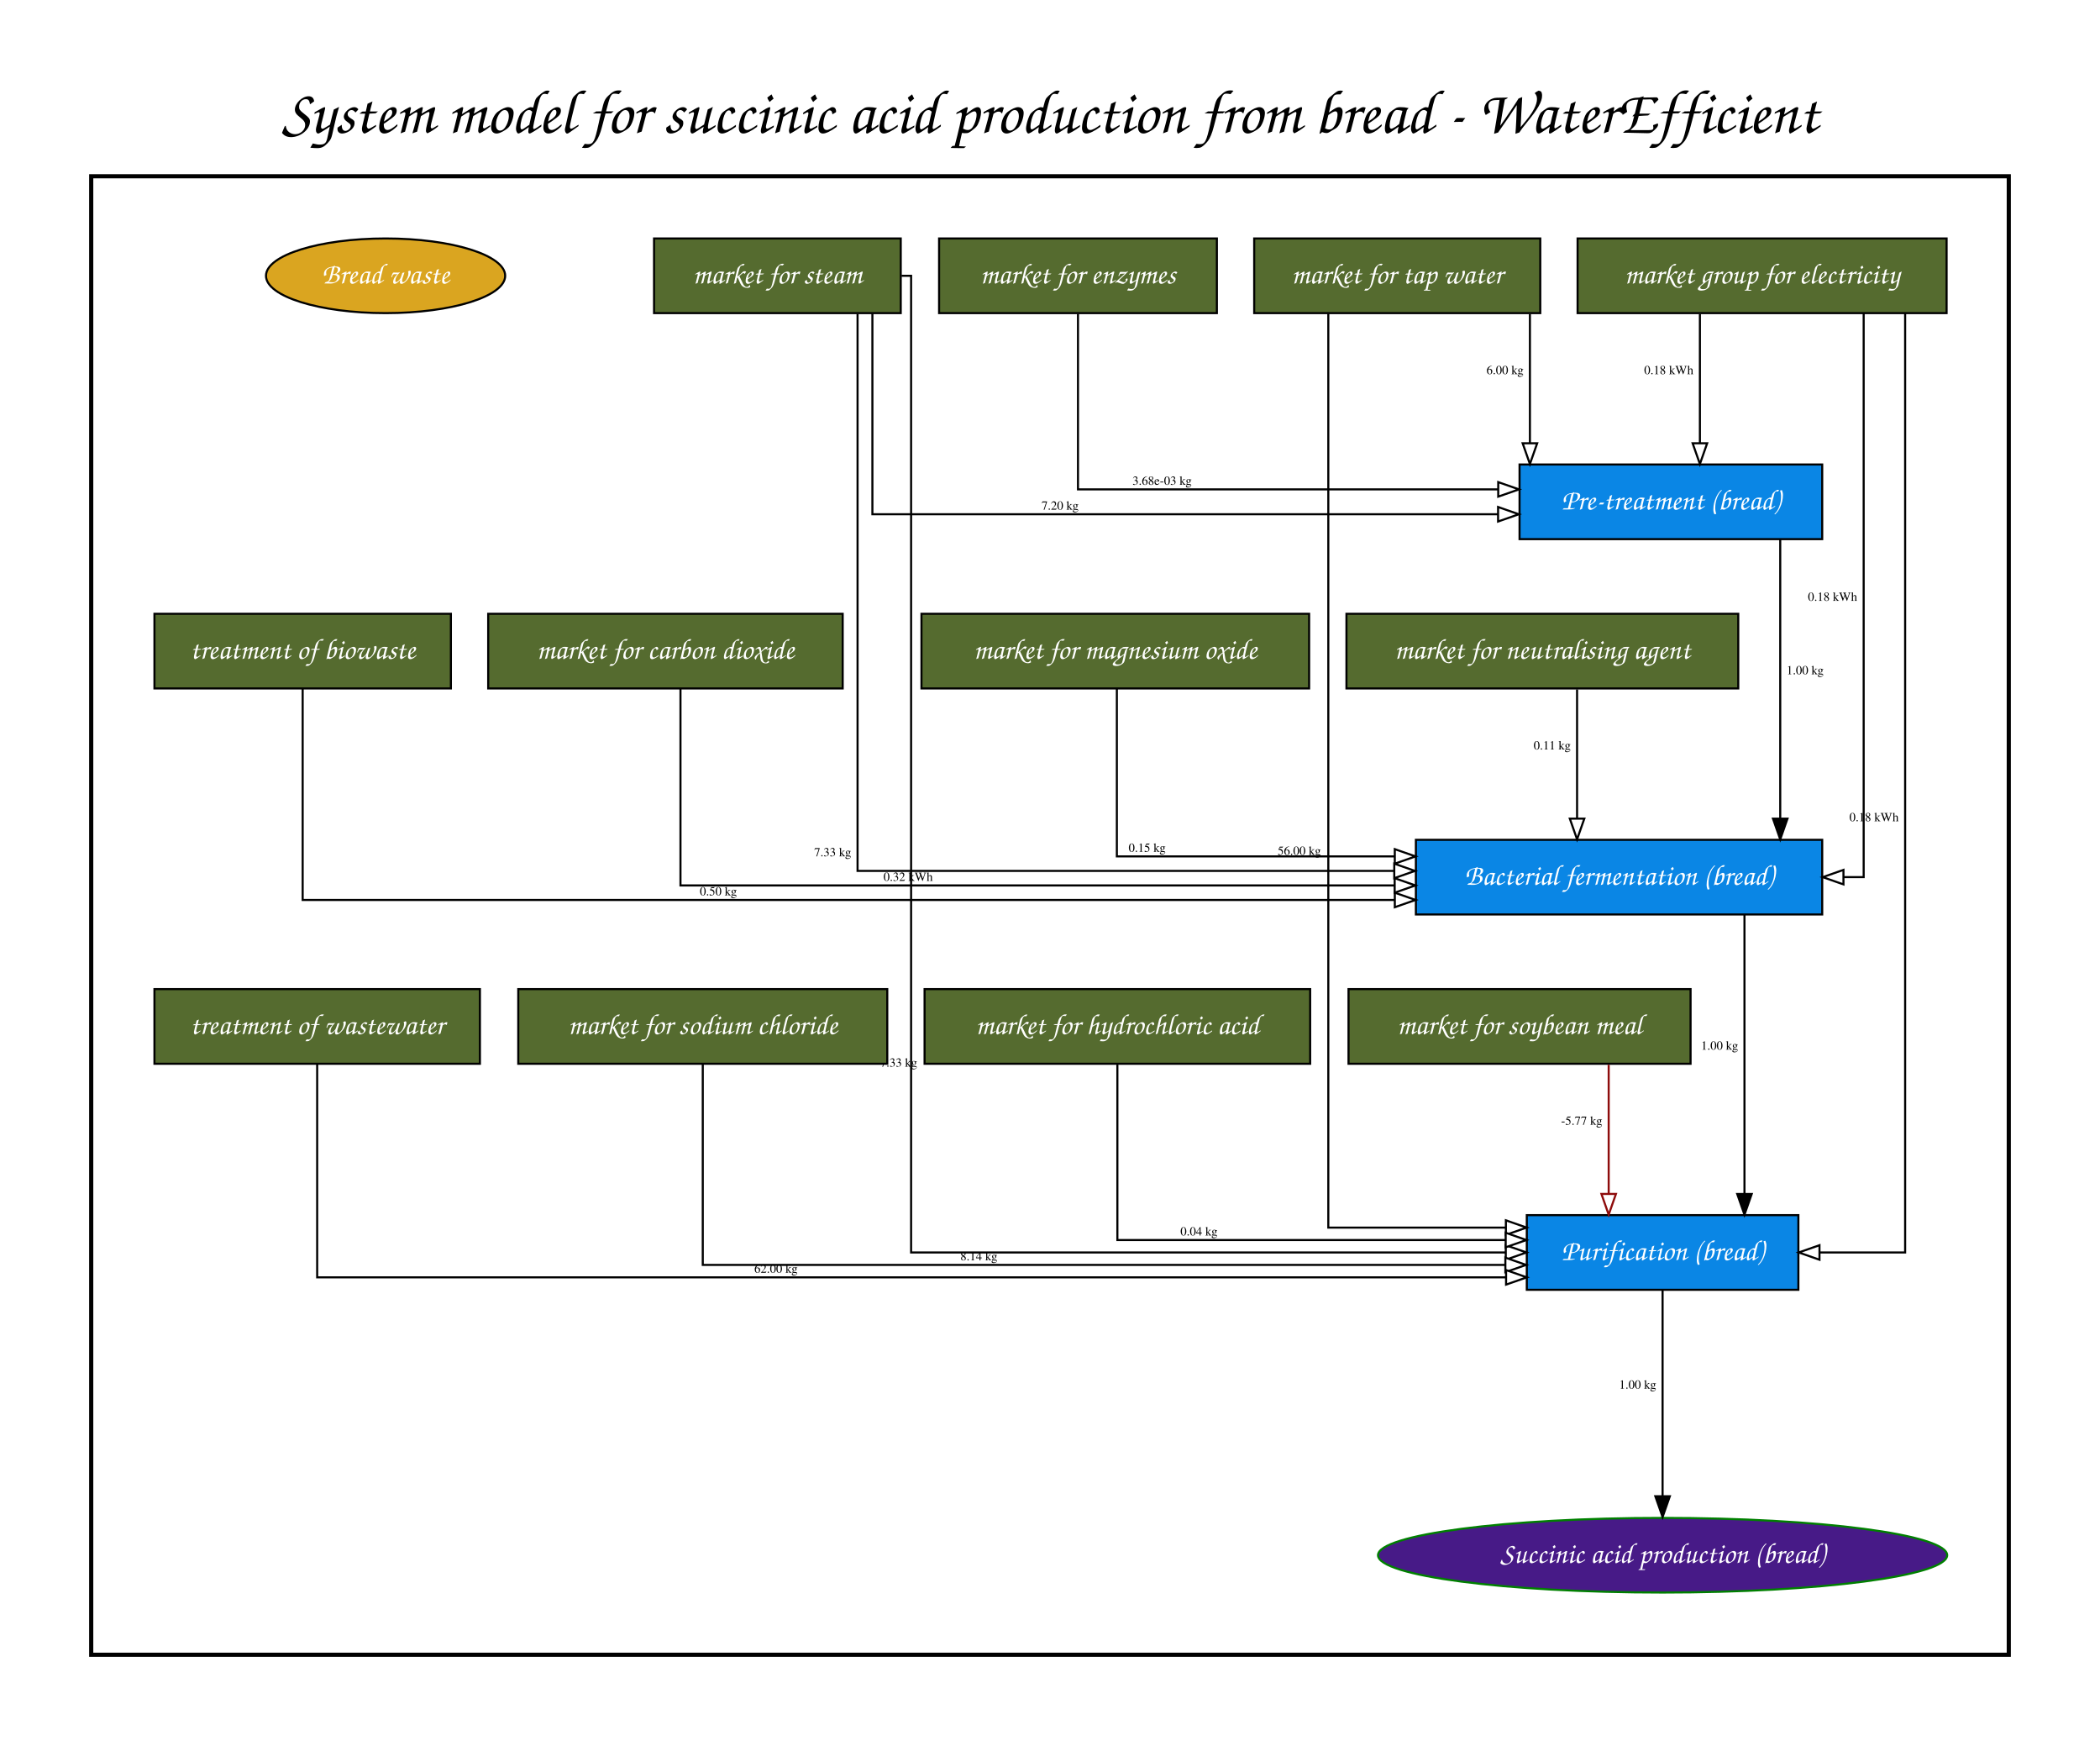
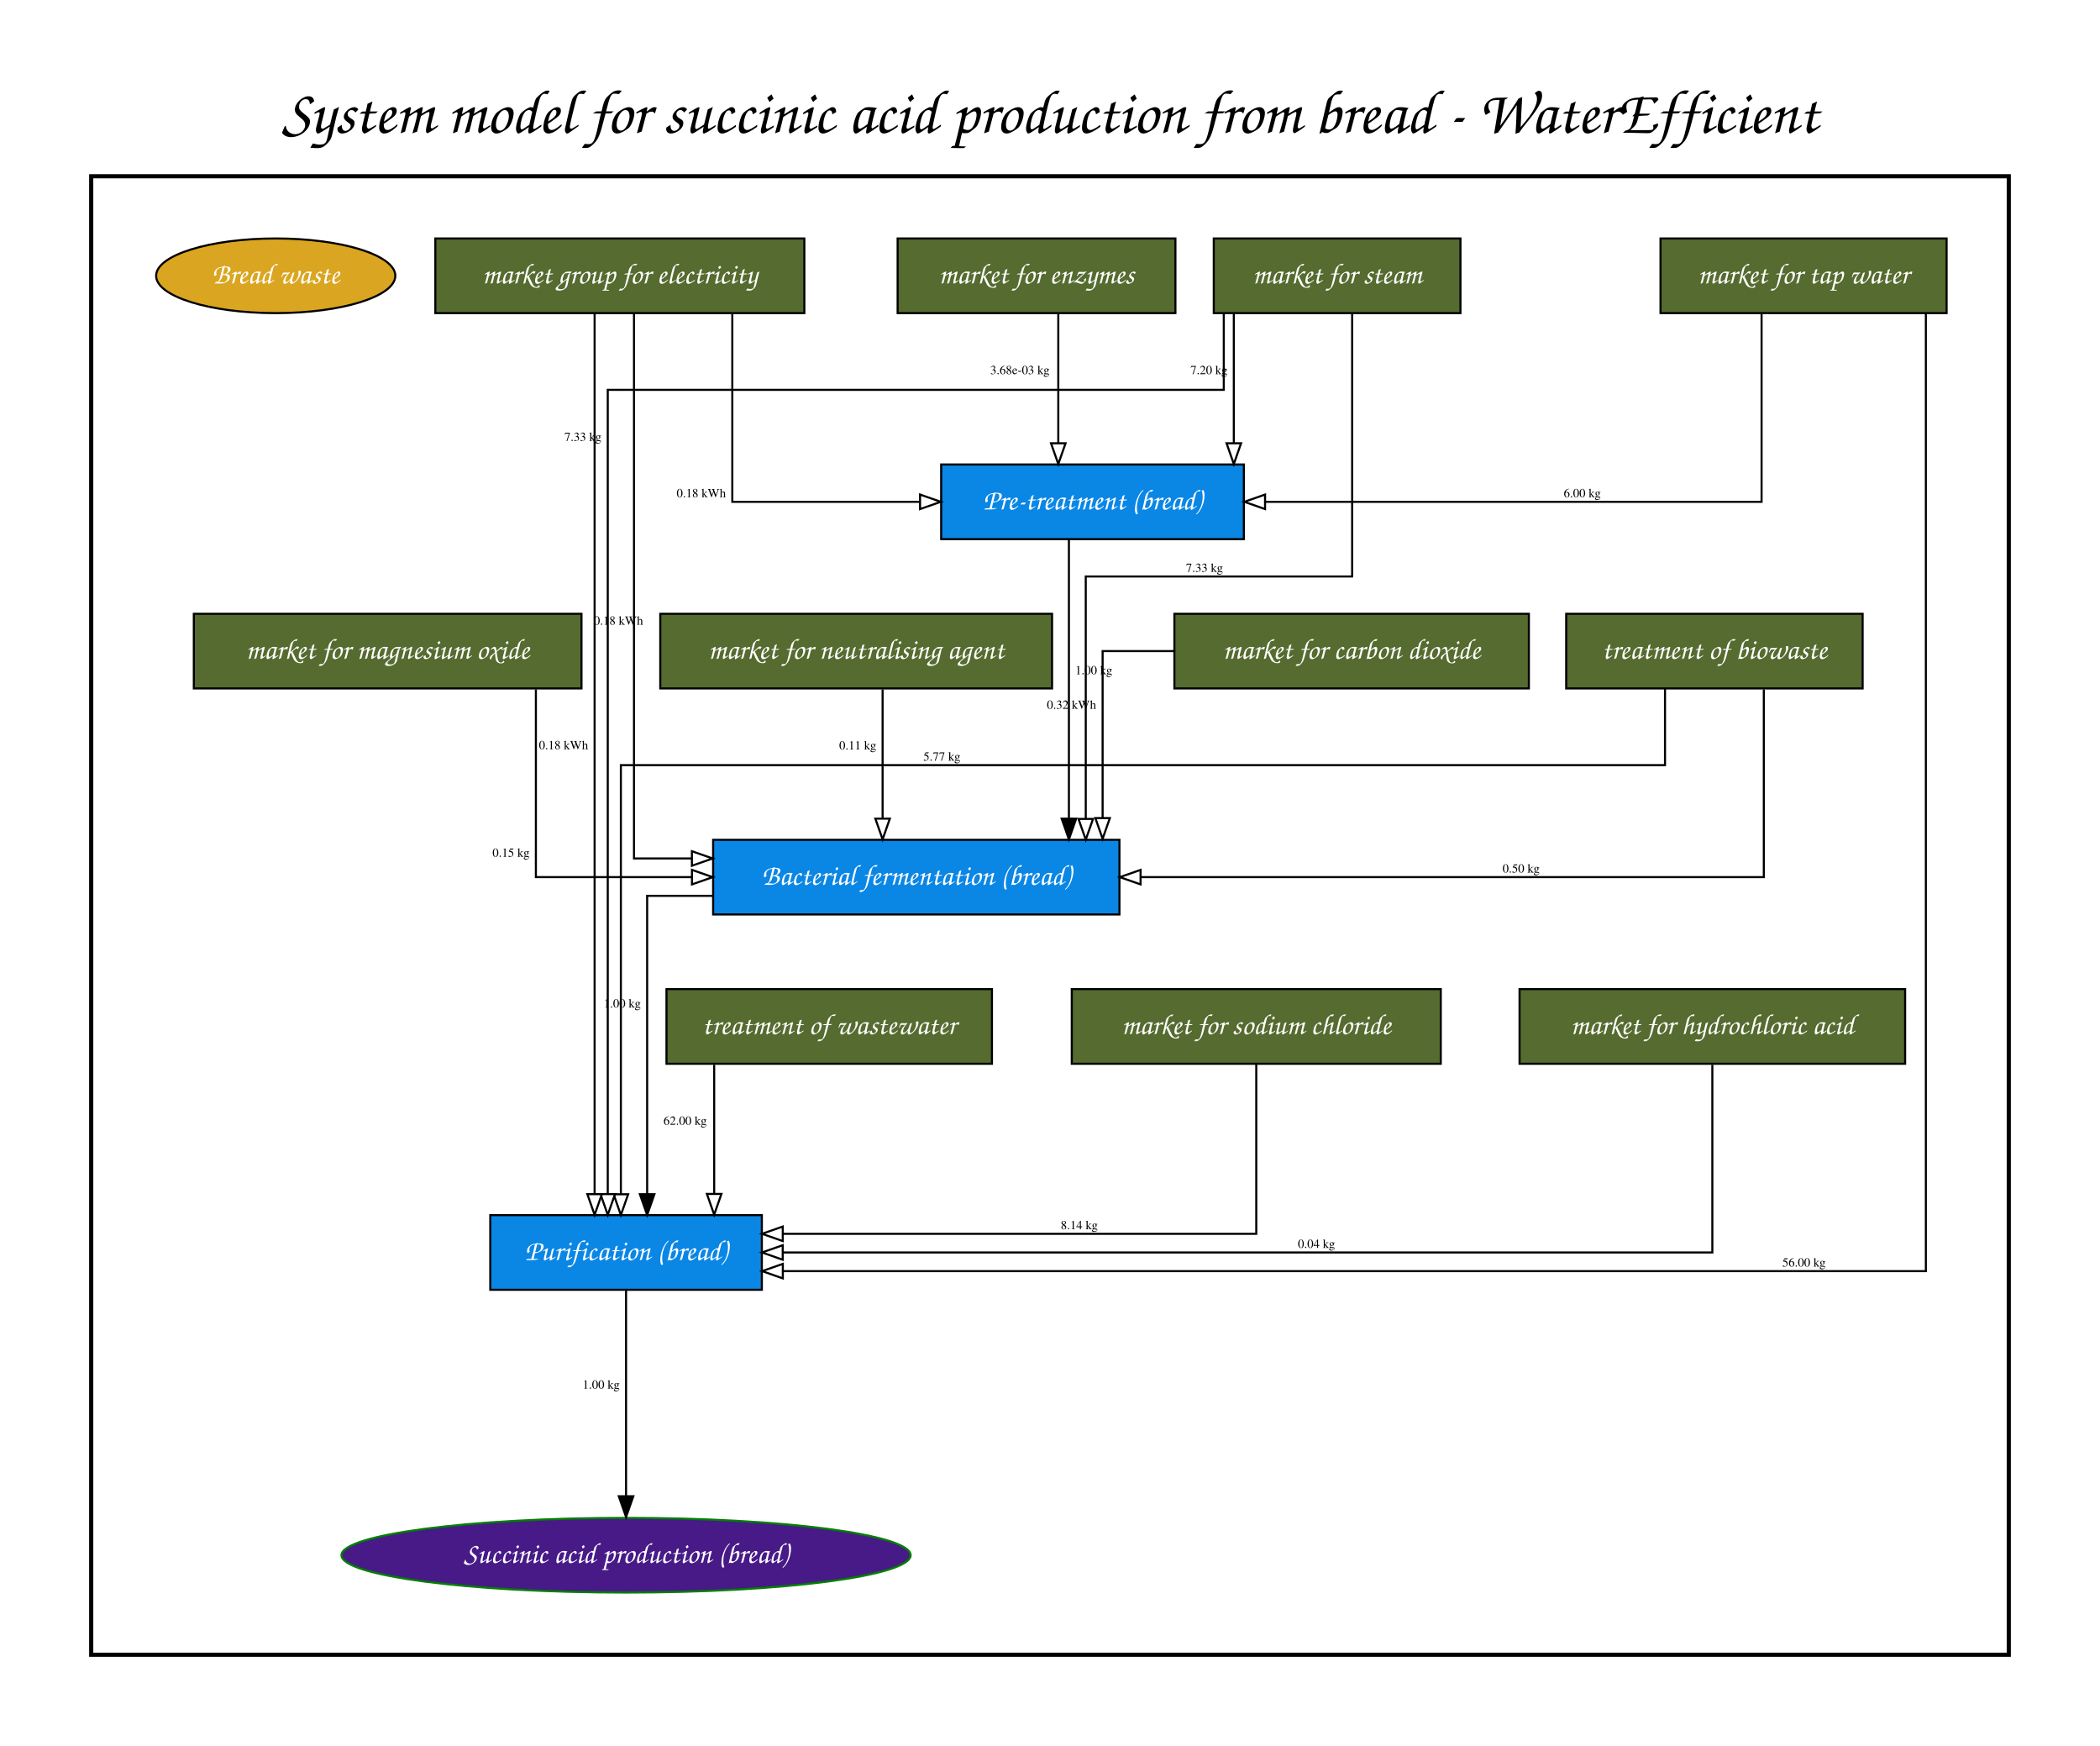
<svg xmlns="http://www.w3.org/2000/svg" width="1013pt" height="842pt" viewBox="0.00 0.00 1013.00 842.00">
  <g id="graph0" class="graph" transform="scale(1 1) rotate(0) translate(36 806)">
    <polygon fill="white" stroke="transparent" points="-36,36 -36,-806 977,-806 977,36 -36,36" />
    <text text-anchor="middle" x="470.5" y="-742" font-family="Comic Sans MS" font-size="30.00">System model for succinic acid production from bread - WaterEfficient</text>
    <g id="clust1" class="cluster">
      <polygon fill="none" stroke="black" stroke-width="2" points="8,-8 8,-721 933,-721 933,-8 8,-8" />
    </g>
    <g id="node1" class="node">
-       <polygon fill="darkolivegreen" stroke="black" points="551,-691 417,-691 417,-655 551,-655 551,-691" />
-       <text text-anchor="middle" x="484" y="-669.3" font-family="Comic Sans MS" font-size="14.00" fill="white">market for enzymes</text>
+       <polygon fill="darkolivegreen" stroke="black" points="862.5,-510 719.5,-510 719.5,-474 862.5,-474 862.5,-510" />
+       <text text-anchor="middle" x="791" y="-488.3" font-family="Comic Sans MS" font-size="14.00" fill="white">treatment of biowaste</text>
+     </g>
+     <g id="node13" class="node">
+       <polygon fill="#0a86e5" stroke="black" points="331.5,-220 200.5,-220 200.5,-184 331.5,-184 331.5,-220" />
+       <text text-anchor="middle" x="266" y="-198.3" font-family="Comic Sans MS" font-size="14.00" fill="white">Purification (bread)</text>
+     </g>
+     <g id="edge2" class="edge">
+       <path fill="none" stroke="black" d="M767.17,-473.99C767.17,-457.95 767.17,-437 767.17,-437 767.17,-437 263.5,-437 263.5,-437 263.5,-437 263.5,-230.05 263.5,-230.05" />
+       <polygon fill="white" stroke="black" points="267,-230.05 263.5,-220.05 260,-230.05 267,-230.05" />
+       <text text-anchor="middle" x="418.35" y="-439.2" font-family="Times,serif" font-size="6.00">5.77 kg</text>
+     </g>
+     <g id="node14" class="node">
+       <polygon fill="#0a86e5" stroke="black" points="504,-401 308,-401 308,-365 504,-365 504,-401" />
+       <text text-anchor="middle" x="406" y="-379.3" font-family="Comic Sans MS" font-size="14.00" fill="white">Bacterial fermentation (bread)</text>
+     </g>
+     <g id="edge10" class="edge">
+       <path fill="none" stroke="black" d="M814.83,-473.51C814.83,-442.41 814.83,-383 814.83,-383 814.83,-383 514.19,-383 514.19,-383" />
+       <polygon fill="white" stroke="black" points="514.19,-379.5 504.19,-383 514.19,-386.5 514.19,-379.5" />
+       <text text-anchor="middle" x="697.76" y="-385.2" font-family="Times,serif" font-size="6.00">0.50 kg</text>
+     </g>
+     <g id="node2" class="node">
+       <polygon fill="darkolivegreen" stroke="black" points="883,-329 697,-329 697,-293 883,-293 883,-329" />
+       <text text-anchor="middle" x="790" y="-307.3" font-family="Comic Sans MS" font-size="14.00" fill="white">market for hydrochloric acid</text>
+     </g>
+     <g id="edge3" class="edge">
+       <path fill="none" stroke="black" d="M790,-292.51C790,-261.41 790,-202 790,-202 790,-202 341.57,-202 341.57,-202" />
+       <polygon fill="white" stroke="black" points="341.57,-198.5 331.57,-202 341.57,-205.5 341.57,-198.5" />
+       <text text-anchor="middle" x="599.04" y="-204.2" font-family="Times,serif" font-size="6.00">0.04 kg</text>
+     </g>
+     <g id="node3" class="node">
+       <polygon fill="darkolivegreen" stroke="black" points="668.5,-691 549.5,-691 549.5,-655 668.5,-655 668.5,-691" />
+       <text text-anchor="middle" x="609" y="-669.3" font-family="Comic Sans MS" font-size="14.00" fill="white">market for steam</text>
+     </g>
+     <g id="edge5" class="edge">
+       <path fill="none" stroke="black" d="M554.33,-654.99C554.33,-638.95 554.33,-618 554.33,-618 554.33,-618 257.17,-618 257.17,-618 257.17,-618 257.17,-230.14 257.17,-230.14" />
+       <polygon fill="white" stroke="black" points="260.67,-230.14 257.17,-220.14 253.67,-230.14 260.67,-230.14" />
+       <text text-anchor="middle" x="245.17" y="-593.35" font-family="Times,serif" font-size="6.00">7.33 kg</text>
+     </g>
+     <g id="edge16" class="edge">
+       <path fill="none" stroke="black" d="M616.25,-654.93C616.25,-616.06 616.25,-528 616.25,-528 616.25,-528 487.75,-528 487.75,-528 487.75,-528 487.75,-411.07 487.75,-411.07" />
+       <polygon fill="white" stroke="black" points="491.25,-411.07 487.75,-401.07 484.25,-411.07 491.25,-411.07" />
+       <text text-anchor="middle" x="545" y="-530.2" font-family="Times,serif" font-size="6.00">7.33 kg</text>
+     </g>
+     <g id="node15" class="node">
+       <polygon fill="#0a86e5" stroke="black" points="564,-582 418,-582 418,-546 564,-546 564,-582" />
+       <text text-anchor="middle" x="491" y="-560.3" font-family="Comic Sans MS" font-size="14.00" fill="white">Pre-treatment (bread)</text>
+     </g>
+     <g id="edge20" class="edge">
+       <path fill="none" stroke="black" d="M559.17,-654.51C559.17,-654.51 559.17,-592.22 559.17,-592.22" />
+       <polygon fill="white" stroke="black" points="562.67,-592.22 559.17,-582.22 555.67,-592.22 562.67,-592.22" />
+       <text text-anchor="middle" x="547.17" y="-625.56" font-family="Times,serif" font-size="6.00">7.20 kg</text>
+     </g>
+     <g id="node4" class="node">
+       <polygon fill="darkolivegreen" stroke="black" points="659,-329 481,-329 481,-293 659,-293 659,-329" />
+       <text text-anchor="middle" x="570" y="-307.3" font-family="Comic Sans MS" font-size="14.00" fill="white">market for sodium chloride</text>
+     </g>
+     <g id="edge6" class="edge">
+       <path fill="none" stroke="black" d="M570,-292.66C570,-263.79 570,-211 570,-211 570,-211 341.59,-211 341.59,-211" />
+       <polygon fill="white" stroke="black" points="341.59,-207.5 331.59,-211 341.59,-214.5 341.59,-207.5" />
+       <text text-anchor="middle" x="484.62" y="-213.2" font-family="Times,serif" font-size="6.00">8.14 kg</text>
+     </g>
+     <g id="node5" class="node">
+       <polygon fill="darkolivegreen" stroke="black" points="903,-691 765,-691 765,-655 903,-655 903,-691" />
+       <text text-anchor="middle" x="834" y="-669.3" font-family="Comic Sans MS" font-size="14.00" fill="white">market for tap water</text>
+     </g>
+     <g id="edge7" class="edge">
+       <path fill="none" stroke="black" d="M893,-654.77C893,-567.09 893,-193 893,-193 893,-193 341.62,-193 341.62,-193" />
+       <polygon fill="white" stroke="black" points="341.62,-189.5 331.62,-193 341.62,-196.5 341.62,-189.5" />
+       <text text-anchor="middle" x="834.19" y="-195.2" font-family="Times,serif" font-size="6.00">56.00 kg</text>
+     </g>
+     <g id="edge19" class="edge">
+       <path fill="none" stroke="black" d="M813.75,-654.51C813.75,-623.41 813.75,-564 813.75,-564 813.75,-564 574.24,-564 574.24,-564" />
+       <polygon fill="white" stroke="black" points="574.24,-560.5 564.24,-564 574.24,-567.5 574.24,-560.5" />
+       <text text-anchor="middle" x="727.25" y="-566.2" font-family="Times,serif" font-size="6.00">6.00 kg</text>
+     </g>
+     <g id="node6" class="node">
+       <polygon fill="darkolivegreen" stroke="black" points="442.5,-329 285.5,-329 285.5,-293 442.5,-293 442.5,-329" />
+       <text text-anchor="middle" x="364" y="-307.3" font-family="Comic Sans MS" font-size="14.00" fill="white">treatment of wastewater</text>
+     </g>
+     <g id="edge8" class="edge">
+       <path fill="none" stroke="black" d="M308.5,-292.51C308.5,-292.51 308.5,-230.22 308.5,-230.22" />
+       <polygon fill="white" stroke="black" points="312,-230.22 308.5,-220.22 305,-230.22 312,-230.22" />
+       <text text-anchor="middle" x="294.5" y="-263.56" font-family="Times,serif" font-size="6.00">62.00 kg</text>
+     </g>
+     <g id="node7" class="node">
+       <polygon fill="darkolivegreen" stroke="black" points="352,-691 174,-691 174,-655 352,-655 352,-691" />
+       <text text-anchor="middle" x="263" y="-669.3" font-family="Comic Sans MS" font-size="14.00" fill="white">market group for electricity</text>
+     </g>
+     <g id="edge9" class="edge">
+       <path fill="none" stroke="black" d="M250.83,-654.82C250.83,-654.82 250.83,-230.12 250.83,-230.12" />
+       <polygon fill="white" stroke="black" points="254.33,-230.12 250.83,-220.12 247.33,-230.12 254.33,-230.12" />
+       <text text-anchor="middle" x="235.83" y="-444.67" font-family="Times,serif" font-size="6.00">0.18 kWh</text>
+     </g>
+     <g id="edge13" class="edge">
+       <path fill="none" stroke="black" d="M269.83,-654.99C269.83,-592.98 269.83,-392 269.83,-392 269.83,-392 297.76,-392 297.76,-392" />
+       <polygon fill="white" stroke="black" points="297.76,-395.5 307.76,-392 297.76,-388.5 297.76,-395.5" />
+       <text text-anchor="middle" x="262.33" y="-504.73" font-family="Times,serif" font-size="6.00">0.18 kWh</text>
+     </g>
+     <g id="edge18" class="edge">
+       <path fill="none" stroke="black" d="M317.25,-654.51C317.25,-623.41 317.25,-564 317.25,-564 317.25,-564 407.82,-564 407.82,-564" />
+       <polygon fill="white" stroke="black" points="407.82,-567.5 417.82,-564 407.82,-560.5 407.82,-567.5" />
+       <text text-anchor="middle" x="302.28" y="-566.2" font-family="Times,serif" font-size="6.00">0.18 kWh</text>
+     </g>
+     <g id="node8" class="node">
+       <polygon fill="darkolivegreen" stroke="black" points="471.5,-510 282.5,-510 282.5,-474 471.5,-474 471.5,-510" />
+       <text text-anchor="middle" x="377" y="-488.3" font-family="Comic Sans MS" font-size="14.00" fill="white">market for neutralising agent</text>
+     </g>
+     <g id="edge11" class="edge">
+       <path fill="none" stroke="black" d="M389.75,-473.51C389.75,-473.51 389.75,-411.22 389.75,-411.22" />
+       <polygon fill="white" stroke="black" points="393.25,-411.22 389.75,-401.22 386.25,-411.22 393.25,-411.22" />
+       <text text-anchor="middle" x="377.75" y="-444.56" font-family="Times,serif" font-size="6.00">0.11 kg</text>
+     </g>
+     <g id="node9" class="node">
+       <polygon fill="darkolivegreen" stroke="black" points="244.5,-510 57.5,-510 57.5,-474 244.5,-474 244.5,-510" />
+       <text text-anchor="middle" x="151" y="-488.3" font-family="Comic Sans MS" font-size="14.00" fill="white">market for magnesium oxide</text>
+     </g>
+     <g id="edge12" class="edge">
+       <path fill="none" stroke="black" d="M222.5,-473.51C222.5,-442.41 222.5,-383 222.5,-383 222.5,-383 297.8,-383 297.8,-383" />
+       <polygon fill="white" stroke="black" points="297.8,-386.5 307.8,-383 297.8,-379.5 297.8,-386.5" />
+       <text text-anchor="middle" x="210.5" y="-392.8" font-family="Times,serif" font-size="6.00">0.15 kg</text>
+     </g>
+     <g id="node10" class="node">
+       <polygon fill="darkolivegreen" stroke="black" points="701.5,-510 530.5,-510 530.5,-474 701.5,-474 701.5,-510" />
+       <text text-anchor="middle" x="616" y="-488.3" font-family="Comic Sans MS" font-size="14.00" fill="white">market for carbon dioxide</text>
+     </g>
+     <g id="edge14" class="edge">
+       <path fill="none" stroke="black" d="M530.3,-492C510.89,-492 495.88,-492 495.88,-492 495.88,-492 495.88,-411.49 495.88,-411.49" />
+       <polygon fill="white" stroke="black" points="499.38,-411.49 495.88,-401.49 492.38,-411.49 499.38,-411.49" />
+       <text text-anchor="middle" x="480.88" y="-464.16" font-family="Times,serif" font-size="6.00">0.32 kWh</text>
+     </g>
+     <g id="node11" class="node">
+       <polygon fill="darkolivegreen" stroke="black" points="531,-691 397,-691 397,-655 531,-655 531,-691" />
+       <text text-anchor="middle" x="464" y="-669.3" font-family="Comic Sans MS" font-size="14.00" fill="white">market for enzymes</text>
+     </g>
+     <g id="edge17" class="edge">
+       <path fill="none" stroke="black" d="M474.5,-654.51C474.5,-654.51 474.5,-592.22 474.5,-592.22" />
+       <polygon fill="white" stroke="black" points="478,-592.22 474.5,-582.22 471,-592.22 478,-592.22" />
+       <text text-anchor="middle" x="456" y="-625.56" font-family="Times,serif" font-size="6.00">3.68e-03 kg</text>
+     </g>
+     <g id="node12" class="node">
+       <ellipse fill="#471a87" stroke="green" cx="266" cy="-56" rx="137.28" ry="18" />
+       <text text-anchor="middle" x="266" y="-52.3" font-family="Comic Sans MS" font-size="14.00" fill="white">Succinic acid production (bread)</text>
+     </g>
+     <g id="edge1" class="edge">
+       <path fill="none" stroke="black" d="M266,-183.8C266,-183.8 266,-84.43 266,-84.43" />
+       <polygon fill="black" stroke="black" points="269.5,-84.43 266,-74.43 262.5,-84.43 269.5,-84.43" />
+       <text text-anchor="middle" x="254" y="-136.31" font-family="Times,serif" font-size="6.00">1.00 kg</text>
+     </g>
+     <g id="edge4" class="edge">
+       <path fill="none" stroke="black" d="M307.93,-374C289.65,-374 276.17,-374 276.17,-374 276.17,-374 276.17,-230.08 276.17,-230.08" />
+       <polygon fill="black" stroke="black" points="279.67,-230.08 276.17,-220.08 272.67,-230.08 279.67,-230.08" />
+       <text text-anchor="middle" x="264.17" y="-320.12" font-family="Times,serif" font-size="6.00">1.00 kg</text>
+     </g>
+     <g id="edge15" class="edge">
+       <path fill="none" stroke="black" d="M479.62,-545.98C479.62,-545.98 479.62,-411.21 479.62,-411.21" />
+       <polygon fill="black" stroke="black" points="483.13,-411.21 479.62,-401.21 476.13,-411.21 483.13,-411.21" />
+       <text text-anchor="middle" x="491.62" y="-480.8" font-family="Times,serif" font-size="6.00">1.00 kg</text>
    </g>
    <g id="node16" class="node">
-       <polygon fill="#0a86e5" stroke="black" points="843,-582 697,-582 697,-546 843,-546 843,-582" />
-       <text text-anchor="middle" x="770" y="-560.3" font-family="Comic Sans MS" font-size="14.00" fill="white">Pre-treatment (bread)</text>
-     </g>
-     <g id="edge1" class="edge">
-       <path fill="none" stroke="black" d="M484,-654.59C484,-624.96 484,-570 484,-570 484,-570 686.72,-570 686.72,-570" />
-       <polygon fill="white" stroke="black" points="686.72,-573.5 696.72,-570 686.72,-566.5 686.72,-573.5" />
-       <text text-anchor="middle" x="524.57" y="-572.2" font-family="Times,serif" font-size="6.00">3.68e-03 kg</text>
-     </g>
-     <g id="node2" class="node">
-       <polygon fill="darkolivegreen" stroke="black" points="903,-691 725,-691 725,-655 903,-655 903,-691" />
-       <text text-anchor="middle" x="814" y="-669.3" font-family="Comic Sans MS" font-size="14.00" fill="white">market group for electricity</text>
-     </g>
-     <g id="node15" class="node">
-       <polygon fill="#0a86e5" stroke="black" points="831.5,-220 700.5,-220 700.5,-184 831.5,-184 831.5,-220" />
-       <text text-anchor="middle" x="766" y="-198.3" font-family="Comic Sans MS" font-size="14.00" fill="white">Purification (bread)</text>
-     </g>
-     <g id="edge20" class="edge">
-       <path fill="none" stroke="black" d="M883,-654.82C883,-568.27 883,-202 883,-202 883,-202 841.68,-202 841.68,-202" />
-       <polygon fill="white" stroke="black" points="841.68,-198.5 831.68,-202 841.68,-205.5 841.68,-198.5" />
-       <text text-anchor="middle" x="868" y="-409.95" font-family="Times,serif" font-size="6.00">0.18 kWh</text>
-     </g>
-     <g id="edge2" class="edge">
-       <path fill="none" stroke="black" d="M784,-654.51C784,-654.51 784,-592.22 784,-592.22" />
-       <polygon fill="white" stroke="black" points="787.5,-592.22 784,-582.22 780.5,-592.22 787.5,-592.22" />
-       <text text-anchor="middle" x="769" y="-625.56" font-family="Times,serif" font-size="6.00">0.18 kWh</text>
-     </g>
-     <g id="node17" class="node">
-       <polygon fill="#0a86e5" stroke="black" points="843,-401 647,-401 647,-365 843,-365 843,-401" />
-       <text text-anchor="middle" x="745" y="-379.3" font-family="Comic Sans MS" font-size="14.00" fill="white">Bacterial fermentation (bread)</text>
-     </g>
-     <g id="edge9" class="edge">
-       <path fill="none" stroke="black" d="M863,-654.86C863,-591.37 863,-383 863,-383 863,-383 853.25,-383 853.25,-383" />
-       <polygon fill="white" stroke="black" points="853.25,-379.5 843.25,-383 853.25,-386.5 853.25,-379.5" />
-       <text text-anchor="middle" x="848" y="-516.25" font-family="Times,serif" font-size="6.00">0.18 kWh</text>
-     </g>
-     <g id="node3" class="node">
-       <polygon fill="darkolivegreen" stroke="black" points="707,-691 569,-691 569,-655 707,-655 707,-691" />
-       <text text-anchor="middle" x="638" y="-669.3" font-family="Comic Sans MS" font-size="14.00" fill="white">market for tap water</text>
-     </g>
-     <g id="edge18" class="edge">
-       <path fill="none" stroke="black" d="M604.75,-654.72C604.75,-569.35 604.75,-214 604.75,-214 604.75,-214 690.41,-214 690.41,-214" />
-       <polygon fill="white" stroke="black" points="690.41,-217.5 700.41,-214 690.41,-210.5 690.41,-217.5" />
-       <text text-anchor="middle" x="590.75" y="-393.73" font-family="Times,serif" font-size="6.00">56.00 kg</text>
-     </g>
-     <g id="edge3" class="edge">
-       <path fill="none" stroke="black" d="M702,-654.51C702,-654.51 702,-592.22 702,-592.22" />
-       <polygon fill="white" stroke="black" points="705.5,-592.22 702,-582.22 698.5,-592.22 705.5,-592.22" />
-       <text text-anchor="middle" x="690" y="-625.56" font-family="Times,serif" font-size="6.00">6.00 kg</text>
-     </g>
-     <g id="node4" class="node">
-       <polygon fill="darkolivegreen" stroke="black" points="398.5,-691 279.5,-691 279.5,-655 398.5,-655 398.5,-691" />
-       <text text-anchor="middle" x="339" y="-669.3" font-family="Comic Sans MS" font-size="14.00" fill="white">market for steam</text>
-     </g>
-     <g id="edge16" class="edge">
-       <path fill="none" stroke="black" d="M398.86,-673C401.76,-673 403.5,-673 403.5,-673 403.5,-673 403.5,-202 403.5,-202 403.5,-202 690.35,-202 690.35,-202" />
-       <polygon fill="white" stroke="black" points="690.35,-205.5 700.35,-202 690.35,-198.5 690.35,-205.5" />
-       <text text-anchor="middle" x="397.5" y="-291.59" font-family="Times,serif" font-size="6.00">7.33 kg</text>
-     </g>
-     <g id="edge4" class="edge">
-       <path fill="none" stroke="black" d="M384.83,-654.78C384.83,-622.35 384.83,-558 384.83,-558 384.83,-558 686.65,-558 686.65,-558" />
-       <polygon fill="white" stroke="black" points="686.65,-561.5 696.65,-558 686.65,-554.5 686.65,-561.5" />
-       <text text-anchor="middle" x="475.35" y="-560.2" font-family="Times,serif" font-size="6.00">7.20 kg</text>
-     </g>
-     <g id="edge12" class="edge">
-       <path fill="none" stroke="black" d="M377.67,-654.61C377.67,-591.27 377.67,-386 377.67,-386 377.67,-386 636.56,-386 636.56,-386" />
-       <polygon fill="white" stroke="black" points="636.56,-389.5 646.56,-386 636.56,-382.5 636.56,-389.5" />
-       <text text-anchor="middle" x="365.67" y="-393.06" font-family="Times,serif" font-size="6.00">7.33 kg</text>
-     </g>
-     <g id="node5" class="node">
-       <polygon fill="darkolivegreen" stroke="black" points="181.5,-510 38.5,-510 38.5,-474 181.5,-474 181.5,-510" />
-       <text text-anchor="middle" x="110" y="-488.3" font-family="Comic Sans MS" font-size="14.00" fill="white">treatment of biowaste</text>
-     </g>
-     <g id="edge6" class="edge">
-       <path fill="none" stroke="black" d="M110,-473.77C110,-440.2 110,-372 110,-372 110,-372 636.83,-372 636.83,-372" />
-       <polygon fill="white" stroke="black" points="636.83,-375.5 646.83,-372 636.83,-368.5 636.83,-375.5" />
-       <text text-anchor="middle" x="310.53" y="-374.2" font-family="Times,serif" font-size="6.00">0.50 kg</text>
-     </g>
-     <g id="node6" class="node">
-       <polygon fill="darkolivegreen" stroke="black" points="802.5,-510 613.5,-510 613.5,-474 802.5,-474 802.5,-510" />
-       <text text-anchor="middle" x="708" y="-488.3" font-family="Comic Sans MS" font-size="14.00" fill="white">market for neutralising agent</text>
-     </g>
-     <g id="edge7" class="edge">
-       <path fill="none" stroke="black" d="M724.75,-473.51C724.75,-473.51 724.75,-411.22 724.75,-411.22" />
-       <polygon fill="white" stroke="black" points="728.25,-411.22 724.75,-401.22 721.25,-411.22 728.25,-411.22" />
-       <text text-anchor="middle" x="712.75" y="-444.56" font-family="Times,serif" font-size="6.00">0.11 kg</text>
-     </g>
-     <g id="node7" class="node">
-       <polygon fill="darkolivegreen" stroke="black" points="595.5,-510 408.5,-510 408.5,-474 595.5,-474 595.5,-510" />
-       <text text-anchor="middle" x="502" y="-488.3" font-family="Comic Sans MS" font-size="14.00" fill="white">market for magnesium oxide</text>
-     </g>
-     <g id="edge8" class="edge">
-       <path fill="none" stroke="black" d="M502.75,-473.84C502.75,-445.26 502.75,-393 502.75,-393 502.75,-393 636.82,-393 636.82,-393" />
-       <polygon fill="white" stroke="black" points="636.82,-396.5 646.82,-393 636.82,-389.5 636.82,-396.5" />
-       <text text-anchor="middle" x="517.36" y="-395.2" font-family="Times,serif" font-size="6.00">0.15 kg</text>
-     </g>
-     <g id="node8" class="node">
-       <polygon fill="darkolivegreen" stroke="black" points="370.5,-510 199.5,-510 199.5,-474 370.5,-474 370.5,-510" />
-       <text text-anchor="middle" x="285" y="-488.3" font-family="Comic Sans MS" font-size="14.00" fill="white">market for carbon dioxide</text>
-     </g>
-     <g id="edge10" class="edge">
-       <path fill="none" stroke="black" d="M292.25,-473.84C292.25,-441.9 292.25,-379 292.25,-379 292.25,-379 636.76,-379 636.76,-379" />
-       <polygon fill="white" stroke="black" points="636.76,-382.5 646.76,-379 636.76,-375.5 636.76,-382.5" />
-       <text text-anchor="middle" x="402.08" y="-381.2" font-family="Times,serif" font-size="6.00">0.32 kWh</text>
-     </g>
-     <g id="node9" class="node">
-       <polygon fill="darkolivegreen" stroke="black" points="779.5,-329 614.5,-329 614.5,-293 779.5,-293 779.5,-329" />
-       <text text-anchor="middle" x="697" y="-307.3" font-family="Comic Sans MS" font-size="14.00" fill="white">market for soybean meal</text>
-     </g>
-     <g id="edge13" class="edge">
-       <path fill="none" stroke="#8e0c0c" d="M740,-292.51C740,-292.51 740,-230.22 740,-230.22" />
-       <polygon fill="white" stroke="#8e0c0c" points="743.5,-230.22 740,-220.22 736.5,-230.22 743.5,-230.22" />
-       <text text-anchor="middle" x="727" y="-263.56" font-family="Times,serif" font-size="6.00">-5.77 kg</text>
-     </g>
-     <g id="node10" class="node">
-       <polygon fill="darkolivegreen" stroke="black" points="596,-329 410,-329 410,-293 596,-293 596,-329" />
-       <text text-anchor="middle" x="503" y="-307.3" font-family="Comic Sans MS" font-size="14.00" fill="white">market for hydrochloric acid</text>
-     </g>
-     <g id="edge14" class="edge">
-       <path fill="none" stroke="black" d="M503,-292.59C503,-262.96 503,-208 503,-208 503,-208 690.31,-208 690.31,-208" />
-       <polygon fill="white" stroke="black" points="690.31,-211.5 700.31,-208 690.31,-204.5 690.31,-211.5" />
-       <text text-anchor="middle" x="542.36" y="-210.2" font-family="Times,serif" font-size="6.00">0.04 kg</text>
-     </g>
-     <g id="node11" class="node">
-       <polygon fill="darkolivegreen" stroke="black" points="392,-329 214,-329 214,-293 392,-293 392,-329" />
-       <text text-anchor="middle" x="303" y="-307.3" font-family="Comic Sans MS" font-size="14.00" fill="white">market for sodium chloride</text>
-     </g>
-     <g id="edge17" class="edge">
-       <path fill="none" stroke="black" d="M303,-292.78C303,-260.35 303,-196 303,-196 303,-196 690.16,-196 690.16,-196" />
-       <polygon fill="white" stroke="black" points="690.16,-199.5 700.16,-196 690.16,-192.5 690.16,-199.5" />
-       <text text-anchor="middle" x="436.19" y="-198.2" font-family="Times,serif" font-size="6.00">8.14 kg</text>
-     </g>
-     <g id="node12" class="node">
-       <polygon fill="darkolivegreen" stroke="black" points="195.5,-329 38.5,-329 38.5,-293 195.5,-293 195.5,-329" />
-       <text text-anchor="middle" x="117" y="-307.3" font-family="Comic Sans MS" font-size="14.00" fill="white">treatment of wastewater</text>
-     </g>
-     <g id="edge19" class="edge">
-       <path fill="none" stroke="black" d="M117,-292.89C117,-259.13 117,-190 117,-190 117,-190 690.5,-190 690.5,-190" />
-       <polygon fill="white" stroke="black" points="690.5,-193.5 700.5,-190 690.5,-186.5 690.5,-193.5" />
-       <text text-anchor="middle" x="338.31" y="-192.2" font-family="Times,serif" font-size="6.00">62.00 kg</text>
-     </g>
-     <g id="node13" class="node">
-       <ellipse fill="goldenrod" stroke="#000000" cx="150" cy="-673" rx="57.69" ry="18" />
-       <text text-anchor="middle" x="150" y="-669.3" font-family="Comic Sans MS" font-size="14.00" fill="white">Bread waste</text>
-     </g>
-     <g id="node14" class="node">
-       <ellipse fill="#471a87" stroke="green" cx="766" cy="-56" rx="137.28" ry="18" />
-       <text text-anchor="middle" x="766" y="-52.3" font-family="Comic Sans MS" font-size="14.00" fill="white">Succinic acid production (bread)</text>
-     </g>
-     <g id="edge5" class="edge">
-       <path fill="none" stroke="black" d="M766,-183.8C766,-183.8 766,-84.43 766,-84.43" />
-       <polygon fill="black" stroke="black" points="769.5,-84.43 766,-74.43 762.5,-84.43 769.5,-84.43" />
-       <text text-anchor="middle" x="754" y="-136.31" font-family="Times,serif" font-size="6.00">1.00 kg</text>
-     </g>
-     <g id="edge11" class="edge">
-       <path fill="none" stroke="black" d="M822.75,-545.98C822.75,-545.98 822.75,-411.21 822.75,-411.21" />
-       <polygon fill="black" stroke="black" points="826.25,-411.21 822.75,-401.21 819.25,-411.21 826.25,-411.21" />
-       <text text-anchor="middle" x="834.75" y="-480.8" font-family="Times,serif" font-size="6.00">1.00 kg</text>
-     </g>
-     <g id="edge15" class="edge">
-       <path fill="none" stroke="black" d="M805.5,-364.98C805.5,-364.98 805.5,-230.21 805.5,-230.21" />
-       <polygon fill="black" stroke="black" points="809,-230.21 805.5,-220.21 802,-230.21 809,-230.21" />
-       <text text-anchor="middle" x="793.5" y="-299.8" font-family="Times,serif" font-size="6.00">1.00 kg</text>
+       <ellipse fill="goldenrod" stroke="#000000" cx="97" cy="-673" rx="57.69" ry="18" />
+       <text text-anchor="middle" x="97" y="-669.3" font-family="Comic Sans MS" font-size="14.00" fill="white">Bread waste</text>
    </g>
  </g>
</svg>
